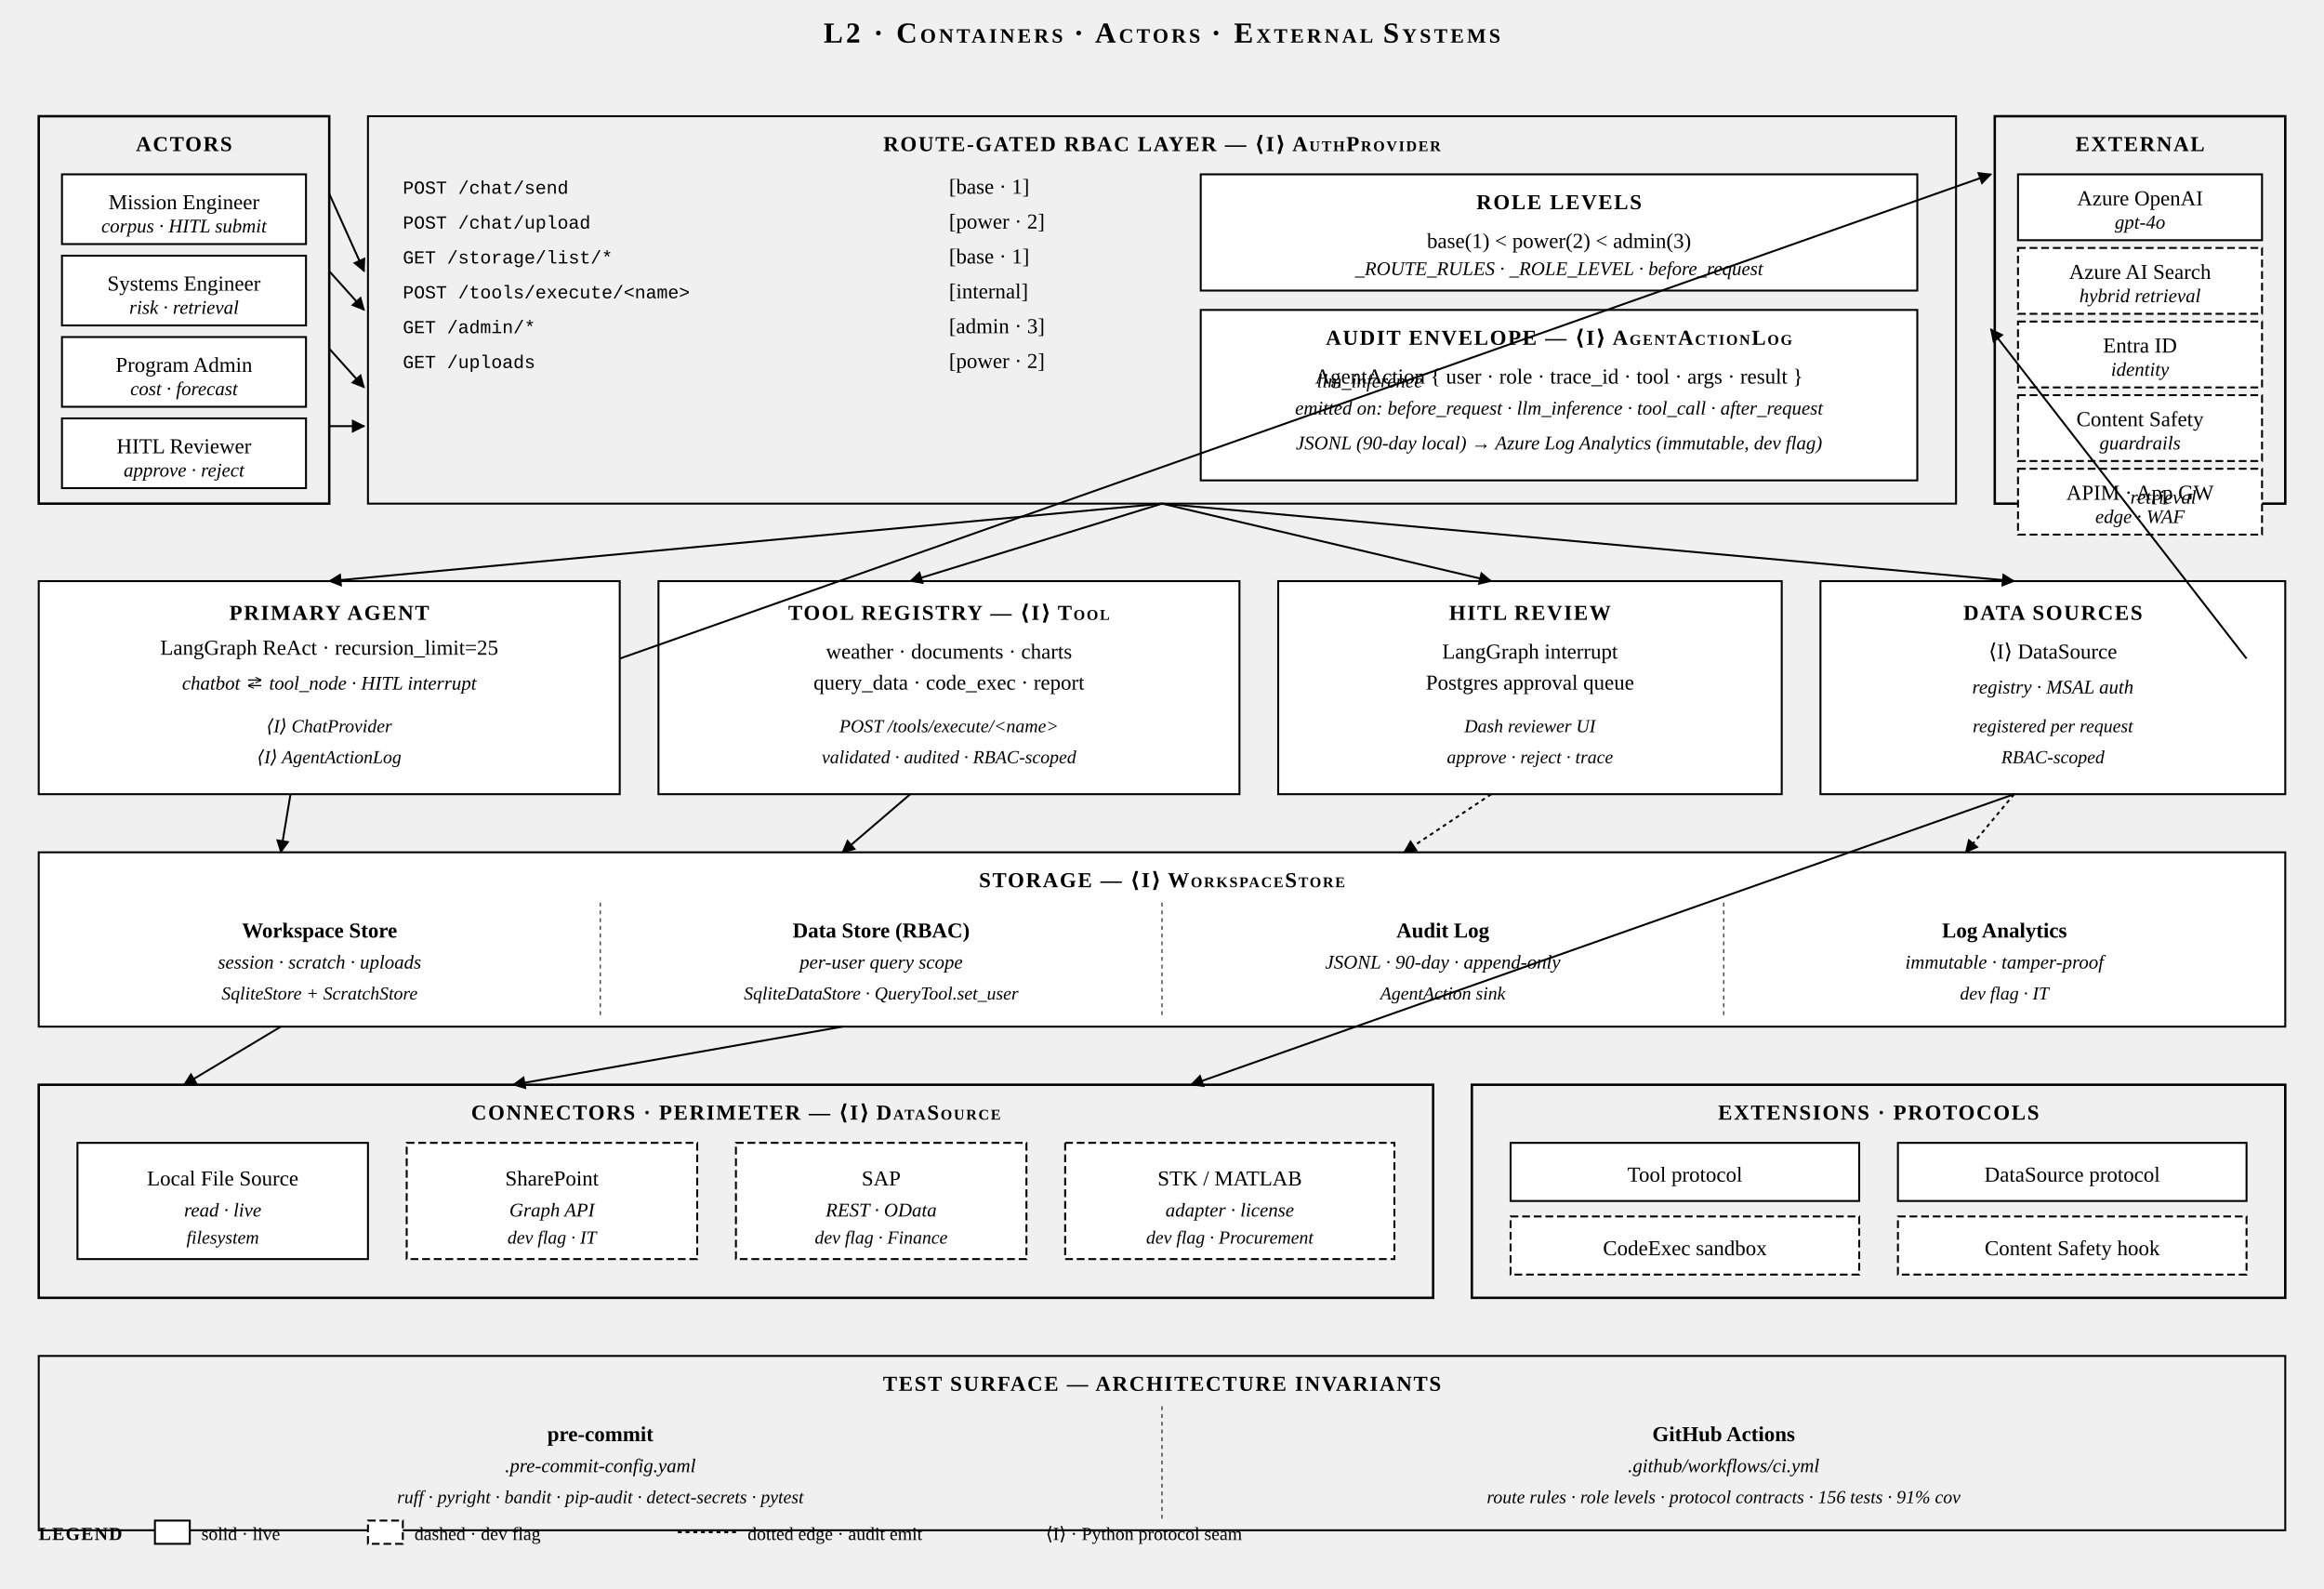
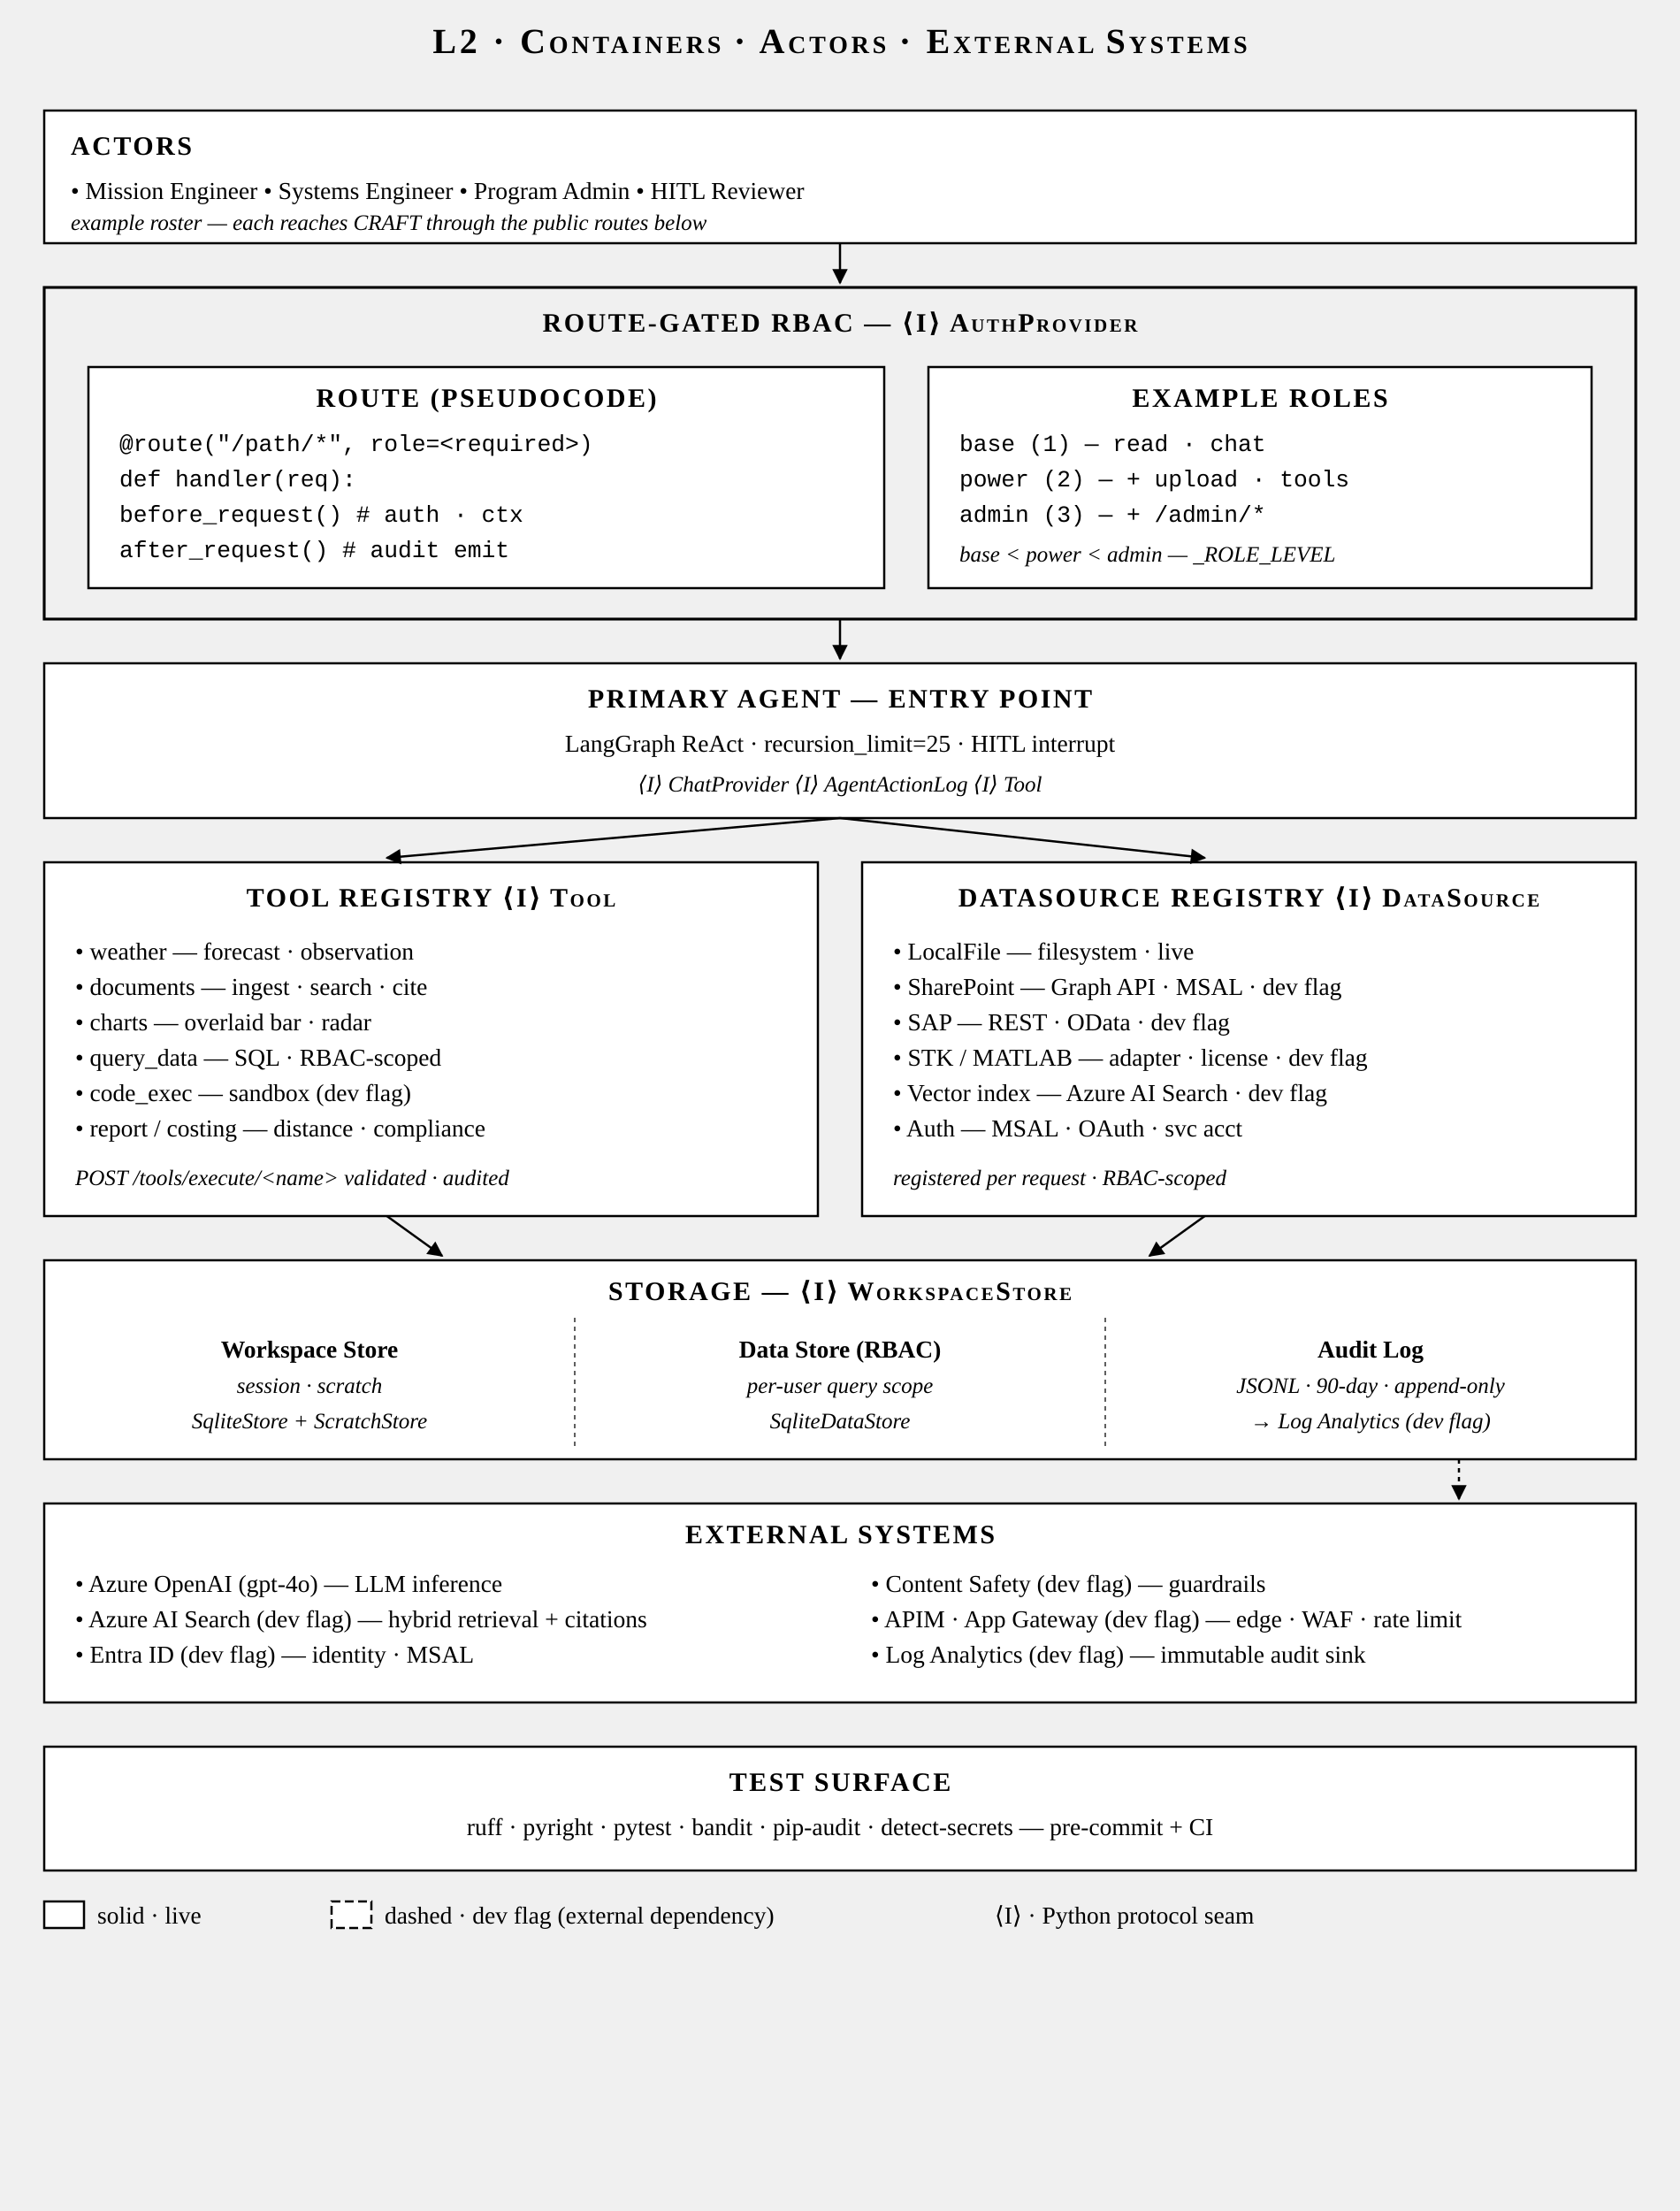
- <svg xmlns="http://www.w3.org/2000/svg" viewBox="0 0 1200 820" font-family="Times New Roman, Times, serif">
+ <svg xmlns="http://www.w3.org/2000/svg" viewBox="0 0 760 1000" font-family="Times New Roman, Times, serif">
  <defs>
    <marker id="arrL2" viewBox="0 0 10 10" refX="9" refY="5" markerWidth="7" markerHeight="7" orient="auto-start-reverse">
      <path d="M 0 0 L 10 5 L 0 10 z" fill="#000" />
    </marker>
    <style>
      .box { fill: #fff; stroke: #000; stroke-width: 1; }
      .box-dashed { fill: #fff; stroke: #000; stroke-width: 1; stroke-dasharray: 4 2; }
      .boundary { fill: none; stroke: #000; stroke-width: 1.25; }
-       .boundary-d { fill: none; stroke: #000; stroke-width: 1.25; stroke-dasharray: 4 2; }
-       .band { fill: #f0f0f0; stroke: #000; stroke-width: 1; }
      .lbl { font-size: 11px; fill: #000; }
      .lbl-c { font-size: 11px; fill: #000; text-anchor: middle; }
      .lbl-i { font-size: 10px; fill: #000; font-style: italic; }
      .lbl-i-c { font-size: 10px; fill: #000; font-style: italic; text-anchor: middle; }
-       .head { font-size: 11px; font-weight: bold; font-variant: small-caps; letter-spacing: 0.8px; fill: #000; text-anchor: middle; }
-       .head-l { font-size: 11px; font-weight: bold; font-variant: small-caps; letter-spacing: 0.8px; fill: #000; }
-       .iface { font-size: 9.5px; font-style: italic; fill: #000; text-anchor: middle; }
+       .head { font-size: 12px; font-weight: bold; font-variant: small-caps; letter-spacing: 1px; fill: #000; text-anchor: middle; }
+       .head-l { font-size: 12px; font-weight: bold; font-variant: small-caps; letter-spacing: 1px; fill: #000; }
+       .iface { font-size: 10px; font-style: italic; fill: #000; text-anchor: middle; }
      .edge { stroke: #000; stroke-width: 1; fill: none; }
      .edge-aud { stroke: #000; stroke-width: 1; fill: none; stroke-dasharray: 2 2; }
-       .title { font-size: 15px; font-weight: bold; font-variant: small-caps; letter-spacing: 1.5px; fill: #000; text-anchor: middle; }
-       .mono { font-family: "Courier New", Courier, monospace; font-size: 9.5px; fill: #000; }
-       .mono-c { font-family: "Courier New", Courier, monospace; font-size: 9.5px; fill: #000; text-anchor: middle; }
+       .title { font-size: 16px; font-weight: bold; font-variant: small-caps; letter-spacing: 1.5px; fill: #000; text-anchor: middle; }
+       .mono { font-family: "Courier New", Courier, monospace; font-size: 10.5px; fill: #000; }
+       .mono-c { font-family: "Courier New", Courier, monospace; font-size: 10.5px; fill: #000; text-anchor: middle; }
    </style>
  </defs>
-   <text x="600" y="22" class="title">L2 · Containers · Actors · External Systems</text>
-   <g transform="translate(20,60)">
-     <rect x="0" y="0" width="150" height="200" class="boundary" />
-     <text x="75" y="18" class="head">ACTORS</text>
-     <rect x="12" y="30" width="126" height="36" class="box" />
-     <text x="75" y="48" class="lbl-c">Mission Engineer</text>
-     <text x="75" y="60" class="lbl-i-c">corpus · HITL submit</text>
-     <rect x="12" y="72" width="126" height="36" class="box" />
-     <text x="75" y="90" class="lbl-c">Systems Engineer</text>
-     <text x="75" y="102" class="lbl-i-c">risk · retrieval</text>
-     <rect x="12" y="114" width="126" height="36" class="box" />
-     <text x="75" y="132" class="lbl-c">Program Admin</text>
-     <text x="75" y="144" class="lbl-i-c">cost · forecast</text>
-     <rect x="12" y="156" width="126" height="36" class="box" />
-     <text x="75" y="174" class="lbl-c">HITL Reviewer</text>
-     <text x="75" y="186" class="lbl-i-c">approve · reject</text>
+   <text x="380" y="24" class="title">L2 · Containers · Actors · External Systems</text>
+   <g transform="translate(20,50)">
+     <rect x="0" y="0" width="720" height="60" class="box" />
+     <text x="12" y="20" class="head-l">ACTORS</text>
+     <text x="12" y="40" class="lbl">• Mission Engineer   • Systems Engineer   • Program Admin   • HITL Reviewer</text>
+     <text x="12" y="54" class="lbl-i">example roster — each reaches CRAFT through the public routes below</text>
  </g>
-   <g transform="translate(190,60)">
-     <rect x="0" y="0" width="820" height="200" class="band" />
-     <text x="410" y="18" class="head">ROUTE-GATED RBAC LAYER   —   ⟨I⟩ AuthProvider</text>
-     <text x="18" y="40" class="mono">POST  /chat/send</text>
-     <text x="300" y="40" class="lbl">[base · 1]</text>
-     <text x="18" y="58" class="mono">POST  /chat/upload</text>
-     <text x="300" y="58" class="lbl">[power · 2]</text>
-     <text x="18" y="76" class="mono">GET   /storage/list/*</text>
-     <text x="300" y="76" class="lbl">[base · 1]</text>
-     <text x="18" y="94" class="mono">POST  /tools/execute/&lt;name&gt;</text>
-     <text x="300" y="94" class="lbl">[internal]</text>
-     <text x="18" y="112" class="mono">GET   /admin/*</text>
-     <text x="300" y="112" class="lbl">[admin · 3]</text>
-     <text x="18" y="130" class="mono">GET   /uploads</text>
-     <text x="300" y="130" class="lbl">[power · 2]</text>
-     <rect x="430" y="30" width="370" height="60" class="box" />
-     <text x="615" y="48" class="head">ROLE LEVELS</text>
-     <text x="615" y="68" class="lbl-c">base(1) &lt; power(2) &lt; admin(3)</text>
-     <text x="615" y="82" class="lbl-i-c">_ROUTE_RULES · _ROLE_LEVEL · before_request</text>
-     <rect x="430" y="100" width="370" height="88" class="box" />
-     <text x="615" y="118" class="head">AUDIT ENVELOPE   —   ⟨I⟩ AgentActionLog</text>
-     <text x="615" y="138" class="lbl-c">AgentAction { user · role · trace_id · tool · args · result }</text>
-     <text x="615" y="154" class="lbl-i-c">emitted on: before_request · llm_inference · tool_call · after_request</text>
-     <text x="615" y="172" class="lbl-i-c">JSONL (90-day local) → Azure Log Analytics (immutable, dev flag)</text>
-   </g>
-   <g transform="translate(1030,60)">
-     <rect x="0" y="0" width="150" height="200" class="boundary" />
-     <text x="75" y="18" class="head">EXTERNAL</text>
-     <rect x="12" y="30" width="126" height="34" class="box" />
-     <text x="75" y="46" class="lbl-c">Azure OpenAI</text>
-     <text x="75" y="58" class="lbl-i-c">gpt-4o</text>
-     <rect x="12" y="68" width="126" height="34" class="box-dashed" />
-     <text x="75" y="84" class="lbl-c">Azure AI Search</text>
-     <text x="75" y="96" class="lbl-i-c">hybrid retrieval</text>
-     <rect x="12" y="106" width="126" height="34" class="box-dashed" />
-     <text x="75" y="122" class="lbl-c">Entra ID</text>
-     <text x="75" y="134" class="lbl-i-c">identity</text>
-     <rect x="12" y="144" width="126" height="34" class="box-dashed" />
-     <text x="75" y="160" class="lbl-c">Content Safety</text>
-     <text x="75" y="172" class="lbl-i-c">guardrails</text>
-     <rect x="12" y="182" width="126" height="34" class="box-dashed" />
-     <text x="75" y="198" class="lbl-c">APIM · App GW</text>
-     <text x="75" y="210" class="lbl-i-c">edge · WAF</text>
+   <g transform="translate(20,130)">
+     <rect x="0" y="0" width="720" height="150" class="boundary" />
+     <text x="360" y="20" class="head">ROUTE-GATED RBAC   —   ⟨I⟩ AuthProvider</text>
+     <rect x="20" y="36" width="360" height="100" class="box" />
+     <text x="200" y="54" class="head">ROUTE (PSEUDOCODE)</text>
+     <text x="34" y="74" class="mono">@route("/path/*", role=&lt;required&gt;)</text>
+     <text x="34" y="90" class="mono">def handler(req):</text>
+     <text x="34" y="106" class="mono">    before_request()  # auth · ctx</text>
+     <text x="34" y="122" class="mono">    after_request()   # audit emit</text>
+     <rect x="400" y="36" width="300" height="100" class="box" />
+     <text x="550" y="54" class="head">EXAMPLE ROLES</text>
+     <text x="414" y="74" class="mono">base   (1)  — read · chat</text>
+     <text x="414" y="90" class="mono">power  (2)  — + upload · tools</text>
+     <text x="414" y="106" class="mono">admin  (3)  — + /admin/*</text>
+     <text x="414" y="124" class="lbl-i">base &lt; power &lt; admin   —   _ROLE_LEVEL</text>
  </g>
  <g transform="translate(20,300)">
-     <rect x="0" y="0" width="300" height="110" class="box" />
-     <text x="150" y="20" class="head">PRIMARY AGENT</text>
-     <text x="150" y="38" class="lbl-c">LangGraph ReAct · recursion_limit=25</text>
-     <text x="150" y="56" class="lbl-i-c">chatbot ⇄ tool_node · HITL interrupt</text>
-     <text x="150" y="78" class="iface">⟨I⟩ ChatProvider</text>
-     <text x="150" y="94" class="iface">⟨I⟩ AgentActionLog</text>
-     <rect x="320" y="0" width="300" height="110" class="box" />
-     <text x="470" y="20" class="head">TOOL REGISTRY   —   ⟨I⟩ Tool</text>
-     <text x="470" y="40" class="lbl-c">weather · documents · charts</text>
-     <text x="470" y="56" class="lbl-c">query_data · code_exec · report</text>
-     <text x="470" y="78" class="iface">POST /tools/execute/&lt;name&gt;</text>
-     <text x="470" y="94" class="iface">validated · audited · RBAC-scoped</text>
-     <rect x="640" y="0" width="260" height="110" class="box" />
-     <text x="770" y="20" class="head">HITL REVIEW</text>
-     <text x="770" y="40" class="lbl-c">LangGraph interrupt</text>
-     <text x="770" y="56" class="lbl-c">Postgres approval queue</text>
-     <text x="770" y="78" class="iface">Dash reviewer UI</text>
-     <text x="770" y="94" class="iface">approve · reject · trace</text>
-     <rect x="920" y="0" width="240" height="110" class="box" />
-     <text x="1040" y="20" class="head">DATA SOURCES</text>
-     <text x="1040" y="40" class="lbl-c">⟨I⟩ DataSource</text>
-     <text x="1040" y="58" class="lbl-i-c">registry · MSAL auth</text>
-     <text x="1040" y="78" class="iface">registered per request</text>
-     <text x="1040" y="94" class="iface">RBAC-scoped</text>
+     <rect x="0" y="0" width="720" height="70" class="box" />
+     <text x="360" y="20" class="head">PRIMARY AGENT — ENTRY POINT</text>
+     <text x="360" y="40" class="lbl-c">LangGraph ReAct · recursion_limit=25 · HITL interrupt</text>
+     <text x="360" y="58" class="iface">⟨I⟩ ChatProvider   ⟨I⟩ AgentActionLog   ⟨I⟩ Tool</text>
  </g>
-   <g transform="translate(20,440)">
-     <rect x="0" y="0" width="1160" height="90" class="box" />
-     <text x="580" y="18" class="head">STORAGE   —   ⟨I⟩ WorkspaceStore</text>
-     <line x1="290" y1="26" x2="290" y2="86" stroke="#000" stroke-width="0.5" stroke-dasharray="2 2" />
-     <line x1="580" y1="26" x2="580" y2="86" stroke="#000" stroke-width="0.5" stroke-dasharray="2 2" />
-     <line x1="870" y1="26" x2="870" y2="86" stroke="#000" stroke-width="0.5" stroke-dasharray="2 2" />
-     <text x="145" y="44" class="lbl-c" font-weight="bold">Workspace Store</text>
-     <text x="145" y="60" class="lbl-i-c">session · scratch · uploads</text>
-     <text x="145" y="76" class="iface">SqliteStore + ScratchStore</text>
-     <text x="435" y="44" class="lbl-c" font-weight="bold">Data Store (RBAC)</text>
-     <text x="435" y="60" class="lbl-i-c">per-user query scope</text>
-     <text x="435" y="76" class="iface">SqliteDataStore · QueryTool.set_user</text>
-     <text x="725" y="44" class="lbl-c" font-weight="bold">Audit Log</text>
-     <text x="725" y="60" class="lbl-i-c">JSONL · 90-day · append-only</text>
-     <text x="725" y="76" class="iface">AgentAction sink</text>
-     <text x="1015" y="44" class="lbl-c" font-weight="bold">Log Analytics</text>
-     <text x="1015" y="60" class="lbl-i-c">immutable · tamper-proof</text>
-     <text x="1015" y="76" class="iface">dev flag · IT</text>
+   <g transform="translate(20,390)">
+     <rect x="0" y="0" width="350" height="160" class="box" />
+     <text x="175" y="20" class="head">TOOL REGISTRY   ⟨I⟩ Tool</text>
+     <text x="14" y="44" class="lbl">• weather          — forecast · observation</text>
+     <text x="14" y="60" class="lbl">• documents        — ingest · search · cite</text>
+     <text x="14" y="76" class="lbl">• charts           — overlaid bar · radar</text>
+     <text x="14" y="92" class="lbl">• query_data       — SQL · RBAC-scoped</text>
+     <text x="14" y="108" class="lbl">• code_exec        — sandbox (dev flag)</text>
+     <text x="14" y="124" class="lbl">• report / costing — distance · compliance</text>
+     <text x="14" y="146" class="lbl-i">POST /tools/execute/&lt;name&gt;   validated · audited</text>
+     <rect x="370" y="0" width="350" height="160" class="box" />
+     <text x="545" y="20" class="head">DATASOURCE REGISTRY   ⟨I⟩ DataSource</text>
+     <text x="384" y="44" class="lbl">• LocalFile      — filesystem · live</text>
+     <text x="384" y="60" class="lbl">• SharePoint     — Graph API · MSAL · dev flag</text>
+     <text x="384" y="76" class="lbl">• SAP            — REST · OData · dev flag</text>
+     <text x="384" y="92" class="lbl">• STK / MATLAB   — adapter · license · dev flag</text>
+     <text x="384" y="108" class="lbl">• Vector index   — Azure AI Search · dev flag</text>
+     <text x="384" y="124" class="lbl">• Auth           — MSAL · OAuth · svc acct</text>
+     <text x="384" y="146" class="lbl-i">registered per request · RBAC-scoped</text>
  </g>
-   <g transform="translate(20,560)">
-     <rect x="0" y="0" width="720" height="110" class="boundary" />
-     <text x="360" y="18" class="head">CONNECTORS · PERIMETER   —   ⟨I⟩ DataSource</text>
-     <rect x="20" y="30" width="150" height="60" class="box" />
-     <text x="95" y="52" class="lbl-c">Local File Source</text>
-     <text x="95" y="68" class="lbl-i-c">read · live</text>
-     <text x="95" y="82" class="iface">filesystem</text>
-     <rect x="190" y="30" width="150" height="60" class="box-dashed" />
-     <text x="265" y="52" class="lbl-c">SharePoint</text>
-     <text x="265" y="68" class="lbl-i-c">Graph API</text>
-     <text x="265" y="82" class="iface">dev flag · IT</text>
-     <rect x="360" y="30" width="150" height="60" class="box-dashed" />
-     <text x="435" y="52" class="lbl-c">SAP</text>
-     <text x="435" y="68" class="lbl-i-c">REST · OData</text>
-     <text x="435" y="82" class="iface">dev flag · Finance</text>
-     <rect x="530" y="30" width="170" height="60" class="box-dashed" />
-     <text x="615" y="52" class="lbl-c">STK / MATLAB</text>
-     <text x="615" y="68" class="lbl-i-c">adapter · license</text>
-     <text x="615" y="82" class="iface">dev flag · Procurement</text>
+   <g transform="translate(20,570)">
+     <rect x="0" y="0" width="720" height="90" class="box" />
+     <text x="360" y="18" class="head">STORAGE   —   ⟨I⟩ WorkspaceStore</text>
+     <line x1="240" y1="26" x2="240" y2="86" stroke="#000" stroke-width="0.5" stroke-dasharray="2 2" />
+     <line x1="480" y1="26" x2="480" y2="86" stroke="#000" stroke-width="0.5" stroke-dasharray="2 2" />
+     <text x="120" y="44" class="lbl-c" font-weight="bold">Workspace Store</text>
+     <text x="120" y="60" class="lbl-i-c">session · scratch</text>
+     <text x="120" y="76" class="iface">SqliteStore + ScratchStore</text>
+     <text x="360" y="44" class="lbl-c" font-weight="bold">Data Store (RBAC)</text>
+     <text x="360" y="60" class="lbl-i-c">per-user query scope</text>
+     <text x="360" y="76" class="iface">SqliteDataStore</text>
+     <text x="600" y="44" class="lbl-c" font-weight="bold">Audit Log</text>
+     <text x="600" y="60" class="lbl-i-c">JSONL · 90-day · append-only</text>
+     <text x="600" y="76" class="iface">→ Log Analytics (dev flag)</text>
  </g>
-   <g transform="translate(760,560)">
-     <rect x="0" y="0" width="420" height="110" class="boundary" />
-     <text x="210" y="18" class="head">EXTENSIONS · PROTOCOLS</text>
-     <rect x="20" y="30" width="180" height="30" class="box" />
-     <text x="110" y="50" class="lbl-c">Tool protocol</text>
-     <rect x="220" y="30" width="180" height="30" class="box" />
-     <text x="310" y="50" class="lbl-c">DataSource protocol</text>
-     <rect x="20" y="68" width="180" height="30" class="box-dashed" />
-     <text x="110" y="88" class="lbl-c">CodeExec sandbox</text>
-     <rect x="220" y="68" width="180" height="30" class="box-dashed" />
-     <text x="310" y="88" class="lbl-c">Content Safety hook</text>
+   <g transform="translate(20,680)">
+     <rect x="0" y="0" width="720" height="90" class="box" />
+     <text x="360" y="18" class="head">EXTERNAL SYSTEMS</text>
+     <text x="14" y="40" class="lbl">• Azure OpenAI  (gpt-4o)      — LLM inference</text>
+     <text x="14" y="56" class="lbl">• Azure AI Search  (dev flag)  — hybrid retrieval + citations</text>
+     <text x="14" y="72" class="lbl">• Entra ID  (dev flag)         — identity · MSAL</text>
+     <text x="374" y="40" class="lbl">• Content Safety  (dev flag)   — guardrails</text>
+     <text x="374" y="56" class="lbl">• APIM · App Gateway (dev flag) — edge · WAF · rate limit</text>
+     <text x="374" y="72" class="lbl">• Log Analytics  (dev flag)    — immutable audit sink</text>
  </g>
-   <g transform="translate(20,700)">
-     <rect x="0" y="0" width="1160" height="90" class="band" />
-     <text x="580" y="18" class="head">TEST SURFACE   —   ARCHITECTURE INVARIANTS</text>
-     <line x1="580" y1="26" x2="580" y2="86" stroke="#000" stroke-width="0.5" stroke-dasharray="2 2" />
-     <text x="290" y="44" class="lbl-c" font-weight="bold">pre-commit</text>
-     <text x="290" y="60" class="lbl-i-c">.pre-commit-config.yaml</text>
-     <text x="290" y="76" class="iface">ruff · pyright · bandit · pip-audit · detect-secrets · pytest</text>
-     <text x="870" y="44" class="lbl-c" font-weight="bold">GitHub Actions</text>
-     <text x="870" y="60" class="lbl-i-c">.github/workflows/ci.yml</text>
-     <text x="870" y="76" class="iface">route rules · role levels · protocol contracts · 156 tests · 91% cov</text>
+   <g transform="translate(20,790)">
+     <rect x="0" y="0" width="720" height="56" class="box" />
+     <text x="360" y="20" class="head">TEST SURFACE</text>
+     <text x="360" y="40" class="lbl-c">ruff · pyright · pytest · bandit · pip-audit · detect-secrets — pre-commit + CI</text>
  </g>
-   <line x1="170" y1="100" x2="188" y2="140" class="edge" marker-end="url(#arrL2)" />
-   <line x1="170" y1="140" x2="188" y2="160" class="edge" marker-end="url(#arrL2)" />
-   <line x1="170" y1="180" x2="188" y2="200" class="edge" marker-end="url(#arrL2)" />
-   <line x1="170" y1="220" x2="188" y2="220" class="edge" marker-end="url(#arrL2)" />
-   <line x1="600" y1="260" x2="170" y2="300" class="edge" marker-end="url(#arrL2)" />
-   <line x1="600" y1="260" x2="470" y2="300" class="edge" marker-end="url(#arrL2)" />
-   <line x1="600" y1="260" x2="770" y2="300" class="edge" marker-end="url(#arrL2)" />
-   <line x1="600" y1="260" x2="1040" y2="300" class="edge" marker-end="url(#arrL2)" />
-   <line x1="320" y1="340" x2="1028" y2="90" class="edge" marker-end="url(#arrL2)" />
-   <text x="680" y="200" class="lbl-i">llm_inference</text>
-   <line x1="1160" y1="340" x2="1028" y2="170" class="edge" marker-end="url(#arrL2)" />
-   <text x="1100" y="260" class="lbl-i">retrieval</text>
-   <line x1="150" y1="410" x2="145" y2="440" class="edge" marker-end="url(#arrL2)" />
-   <line x1="470" y1="410" x2="435" y2="440" class="edge" marker-end="url(#arrL2)" />
-   <line x1="770" y1="410" x2="725" y2="440" class="edge-aud" marker-end="url(#arrL2)" />
-   <line x1="1040" y1="410" x2="1015" y2="440" class="edge-aud" marker-end="url(#arrL2)" />
-   <line x1="1040" y1="410" x2="615" y2="560" class="edge" marker-end="url(#arrL2)" />
-   <line x1="145" y1="530" x2="95" y2="560" class="edge" marker-end="url(#arrL2)" />
-   <line x1="435" y1="530" x2="265" y2="560" class="edge" marker-end="url(#arrL2)" />
-   <g transform="translate(20,795)">
-     <text x="0" y="0" font-size="9.5" font-weight="bold" font-variant="small-caps" letter-spacing="0.6px">LEGEND</text>
-     <rect x="60" y="-10" width="18" height="12" class="box" />
-     <text x="84" y="0" font-size="9.5">solid · live</text>
-     <rect x="170" y="-10" width="18" height="12" class="box-dashed" />
-     <text x="194" y="0" font-size="9.5">dashed · dev flag</text>
-     <line x1="330" y1="-4" x2="360" y2="-4" class="edge-aud" />
-     <text x="366" y="0" font-size="9.5">dotted edge · audit emit</text>
-     <text x="520" y="0" font-size="9.5">⟨I⟩ · Python protocol seam</text>
+   <line x1="380" y1="110" x2="380" y2="128" class="edge" marker-end="url(#arrL2)" />
+   <line x1="380" y1="280" x2="380" y2="298" class="edge" marker-end="url(#arrL2)" />
+   <line x1="380" y1="370" x2="175" y2="388" class="edge" marker-end="url(#arrL2)" />
+   <line x1="380" y1="370" x2="545" y2="388" class="edge" marker-end="url(#arrL2)" />
+   <line x1="175" y1="550" x2="200" y2="568" class="edge" marker-end="url(#arrL2)" />
+   <line x1="545" y1="550" x2="520" y2="568" class="edge" marker-end="url(#arrL2)" />
+   <path d="M 660 660 L 660 678" class="edge-aud" marker-end="url(#arrL2)" />
+   <g transform="translate(20,870)">
+     <rect x="0" y="-10" width="18" height="12" class="box" />
+     <text x="24" y="0" class="lbl">solid · live</text>
+     <rect x="130" y="-10" width="18" height="12" class="box-dashed" />
+     <text x="154" y="0" class="lbl">dashed · dev flag (external dependency)</text>
+     <text x="430" y="0" class="lbl">⟨I⟩ · Python protocol seam</text>
  </g>
</svg>
